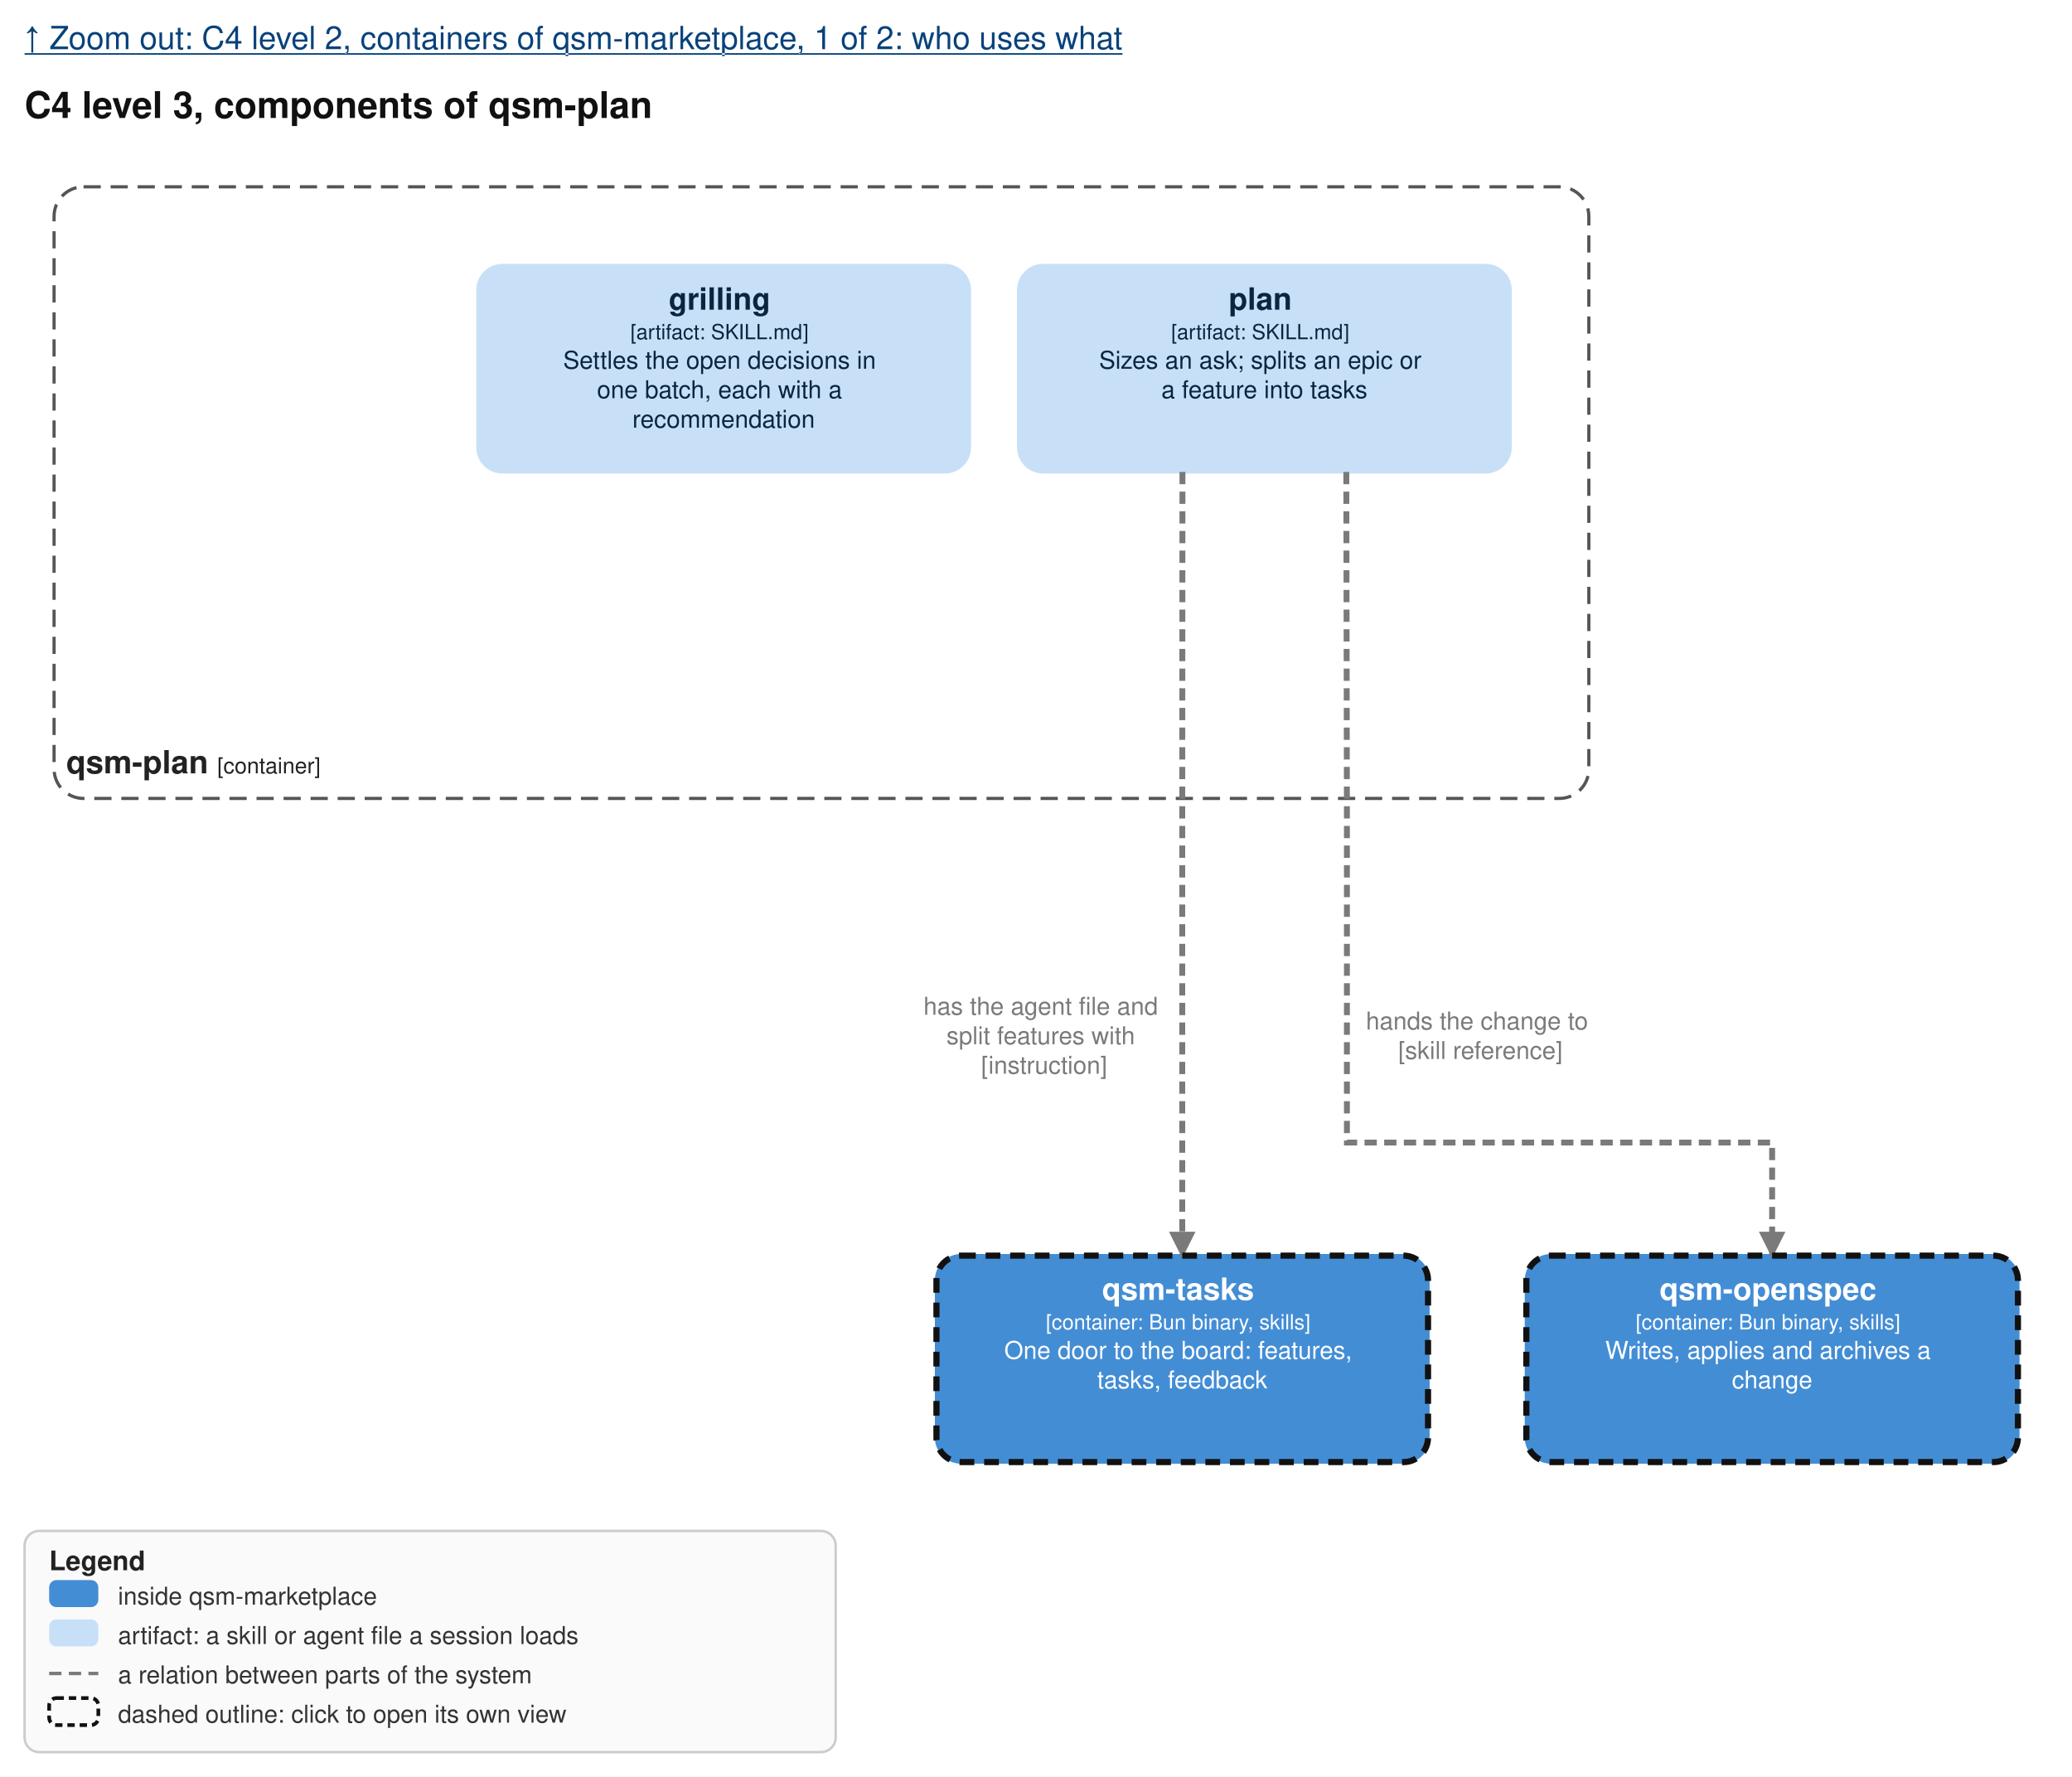
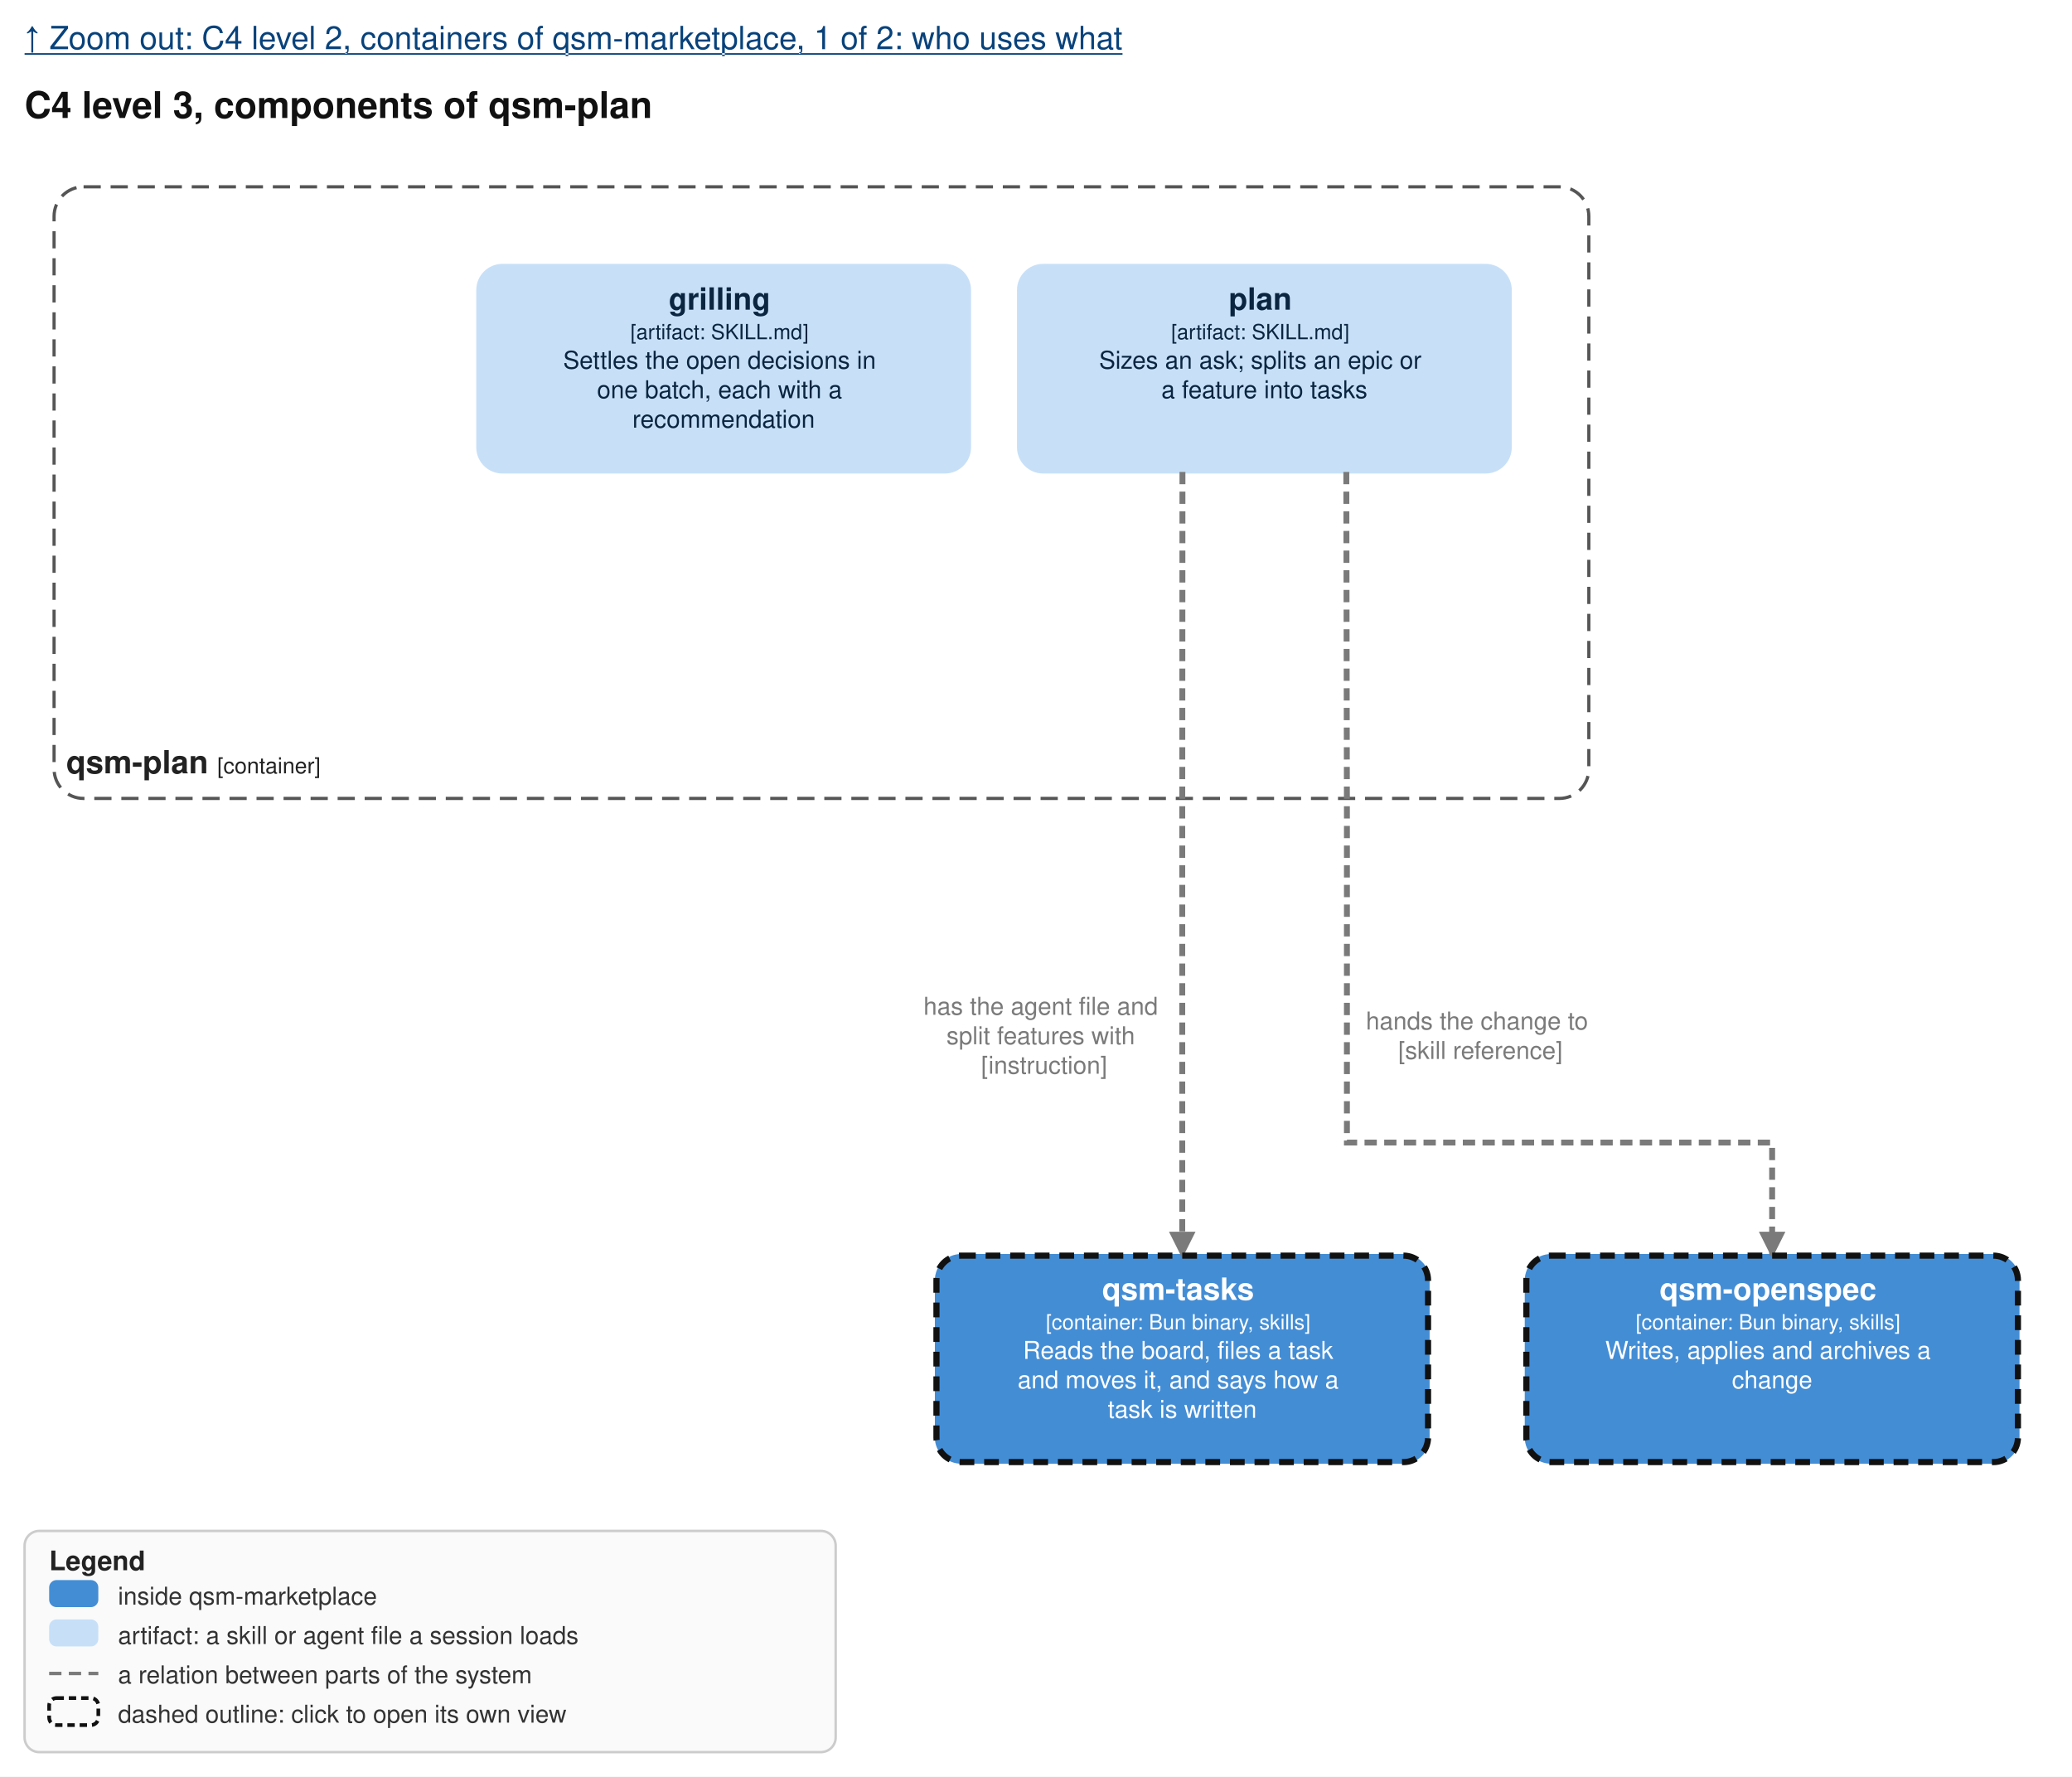
- <svg xmlns="http://www.w3.org/2000/svg" content="&lt;mxfile host=&quot;qsm-c4&quot;&gt;&lt;diagram name=&quot;components-plan&quot; id=&quot;components-plan&quot;&gt;&lt;mxGraphModel grid=&quot;1&quot; gridSize=&quot;10&quot; page=&quot;0&quot;&gt;&lt;root&gt;&lt;mxCell id=&quot;0&quot;/&gt;&lt;mxCell id=&quot;1&quot; parent=&quot;0&quot;/&gt;&lt;object id=&quot;c2&quot; label=&quot;&amp;lt;b&amp;gt;%c4Name%&amp;lt;/b&amp;gt;&amp;lt;div&amp;gt;[%c4Application%]&amp;lt;/div&amp;gt;&quot; placeholders=&quot;1&quot; c4Type=&quot;ContainerScopeBoundary&quot; c4Name=&quot;qsm-plan&quot; c4Application=&quot;Container&quot; c4Id=&quot;mp.plan&quot;&gt;&lt;mxCell style=&quot;rounded=1;fontSize=11;whiteSpace=wrap;html=1;dashed=1;arcSize=4;fillColor=none;strokeColor=#555555;fontColor=#222222;align=left;verticalAlign=bottom;spacing=10;dashPattern=8 4;metaEdit=1;connectable=0;&quot; vertex=&quot;1&quot; parent=&quot;1&quot;&gt;&lt;mxGeometry x=&quot;12&quot; y=&quot;12&quot; width=&quot;624.42&quot; height=&quot;248.84&quot; as=&quot;geometry&quot;/&gt;&lt;/mxCell&gt;&lt;/object&gt;&lt;object id=&quot;c3&quot; label=&quot;&amp;lt;b&amp;gt;%c4Name%&amp;lt;/b&amp;gt;&amp;lt;div&amp;gt;[%c4Type%%c4TechnologySep%%c4Technology%]&amp;lt;/div&amp;gt;&amp;lt;div style=&amp;quot;font-size:11px&amp;quot;&amp;gt;%c4Description%&amp;lt;/div&amp;gt;&quot; placeholders=&quot;1&quot; c4Type=&quot;Component&quot; c4Name=&quot;plan&quot; c4Technology=&quot;SKILL.md&quot; c4TechnologySep=&quot;: &quot; c4Description=&quot;Sizes an ask; splits an epic or a feature into tasks&quot; c4Id=&quot;mp.plan.planskill&quot; c4Tags=&quot;artifact&quot; c4Path=&quot;plugins/qsm-plan/skills/plan&quot;&gt;&lt;mxCell style=&quot;rounded=1;whiteSpace=wrap;html=1;arcSize=10;fillColor=#c7e0f8;strokeColor=#c7e0f8;fontColor=#0b2540;metaEdit=1;resizable=1;&quot; vertex=&quot;1&quot; parent=&quot;1&quot;&gt;&lt;mxGeometry x=&quot;404.42&quot; y=&quot;44&quot; width=&quot;200&quot; height=&quot;84&quot; as=&quot;geometry&quot;/&gt;&lt;/mxCell&gt;&lt;/object&gt;&lt;object id=&quot;c4&quot; label=&quot;&amp;lt;b&amp;gt;%c4Name%&amp;lt;/b&amp;gt;&amp;lt;div&amp;gt;[%c4Type%%c4TechnologySep%%c4Technology%]&amp;lt;/div&amp;gt;&amp;lt;div style=&amp;quot;font-size:11px&amp;quot;&amp;gt;%c4Description%&amp;lt;/div&amp;gt;&quot; placeholders=&quot;1&quot; c4Type=&quot;Component&quot; c4Name=&quot;grilling&quot; c4Technology=&quot;SKILL.md&quot; c4TechnologySep=&quot;: &quot; c4Description=&quot;Settles the open decisions in one batch, each with a recommendation&quot; c4Id=&quot;mp.plan.grilling&quot; c4Tags=&quot;artifact&quot; c4Path=&quot;plugins/qsm-plan/skills/grilling&quot;&gt;&lt;mxCell style=&quot;rounded=1;whiteSpace=wrap;html=1;arcSize=10;fillColor=#c7e0f8;strokeColor=#c7e0f8;fontColor=#0b2540;metaEdit=1;resizable=1;&quot; vertex=&quot;1&quot; parent=&quot;1&quot;&gt;&lt;mxGeometry x=&quot;184.42&quot; y=&quot;44&quot; width=&quot;200&quot; height=&quot;84&quot; as=&quot;geometry&quot;/&gt;&lt;/mxCell&gt;&lt;/object&gt;&lt;object id=&quot;c5&quot; label=&quot;&amp;lt;b&amp;gt;%c4Name%&amp;lt;/b&amp;gt;&amp;lt;div&amp;gt;[%c4Type%%c4TechnologySep%%c4Technology%]&amp;lt;/div&amp;gt;&amp;lt;div style=&amp;quot;font-size:11px&amp;quot;&amp;gt;%c4Description%&amp;lt;/div&amp;gt;&quot; placeholders=&quot;1&quot; c4Type=&quot;Container&quot; c4Name=&quot;qsm-tasks&quot; c4Technology=&quot;Bun binary, skills&quot; c4TechnologySep=&quot;: &quot; c4Description=&quot;One door to the board: features, tasks, feedback&quot; c4Id=&quot;mp.tasks&quot; c4Tags=&quot;&quot; c4Path=&quot;plugins/qsm-tasks&quot; c4Group=&quot;Features&quot;&gt;&lt;mxCell style=&quot;rounded=1;whiteSpace=wrap;html=1;arcSize=10;fillColor=#438dd5;strokeColor=#438dd5;fontColor=#ffffff;metaEdit=1;resizable=1;&quot; vertex=&quot;1&quot; parent=&quot;1&quot;&gt;&lt;mxGeometry x=&quot;371&quot; y=&quot;446.84&quot; width=&quot;200&quot; height=&quot;84&quot; as=&quot;geometry&quot;/&gt;&lt;/mxCell&gt;&lt;/object&gt;&lt;object id=&quot;c6&quot; label=&quot;&amp;lt;b&amp;gt;%c4Name%&amp;lt;/b&amp;gt;&amp;lt;div&amp;gt;[%c4Type%%c4TechnologySep%%c4Technology%]&amp;lt;/div&amp;gt;&amp;lt;div style=&amp;quot;font-size:11px&amp;quot;&amp;gt;%c4Description%&amp;lt;/div&amp;gt;&quot; placeholders=&quot;1&quot; c4Type=&quot;Container&quot; c4Name=&quot;qsm-openspec&quot; c4Technology=&quot;Bun binary, skills&quot; c4TechnologySep=&quot;: &quot; c4Description=&quot;Writes, applies and archives a change&quot; c4Id=&quot;mp.spec&quot; c4Tags=&quot;&quot; c4Path=&quot;plugins/qsm-openspec&quot; c4Group=&quot;Features&quot;&gt;&lt;mxCell style=&quot;rounded=1;whiteSpace=wrap;html=1;arcSize=10;fillColor=#438dd5;strokeColor=#438dd5;fontColor=#ffffff;metaEdit=1;resizable=1;&quot; vertex=&quot;1&quot; parent=&quot;1&quot;&gt;&lt;mxGeometry x=&quot;611&quot; y=&quot;446.84&quot; width=&quot;200&quot; height=&quot;84&quot; as=&quot;geometry&quot;/&gt;&lt;/mxCell&gt;&lt;/object&gt;&lt;object id=&quot;c7&quot; label=&quot;%c4Description%&quot; placeholders=&quot;1&quot; c4Type=&quot;Relationship&quot; c4Description=&quot;has the agent file and split features with [instruction]&quot;&gt;&lt;mxCell style=&quot;edgeStyle=orthogonalEdgeStyle;rounded=1;endArrow=blockThin;endFill=1;html=1;fontSize=10;strokeColor=#7a7a7a;fontColor=#7a7a7a;strokeWidth=2.4;dashed=1;metaEdit=1;&quot; edge=&quot;1&quot; parent=&quot;1&quot; source=&quot;c3&quot; target=&quot;c5&quot;&gt;&lt;mxGeometry relative=&quot;1&quot; as=&quot;geometry&quot;&gt;&lt;Array as=&quot;points&quot;&gt;&lt;mxPoint x=&quot;471&quot; y=&quot;268.84&quot;/&gt;&lt;/Array&gt;&lt;/mxGeometry&gt;&lt;/mxCell&gt;&lt;/object&gt;&lt;object id=&quot;c8&quot; label=&quot;%c4Description%&quot; placeholders=&quot;1&quot; c4Type=&quot;Relationship&quot; c4Description=&quot;hands the change to [skill reference]&quot;&gt;&lt;mxCell style=&quot;edgeStyle=orthogonalEdgeStyle;rounded=1;endArrow=blockThin;endFill=1;html=1;fontSize=10;strokeColor=#7a7a7a;fontColor=#7a7a7a;strokeWidth=2.4;dashed=1;metaEdit=1;&quot; edge=&quot;1&quot; parent=&quot;1&quot; source=&quot;c3&quot; target=&quot;c6&quot;&gt;&lt;mxGeometry relative=&quot;1&quot; as=&quot;geometry&quot;&gt;&lt;Array as=&quot;points&quot;&gt;&lt;mxPoint x=&quot;538&quot; y=&quot;268.84&quot;/&gt;&lt;mxPoint x=&quot;538&quot; y=&quot;400.84&quot;/&gt;&lt;mxPoint x=&quot;711&quot; y=&quot;400.84&quot;/&gt;&lt;/Array&gt;&lt;/mxGeometry&gt;&lt;/mxCell&gt;&lt;/object&gt;&lt;/root&gt;&lt;/mxGraphModel&gt;&lt;/diagram&gt;&lt;/mxfile&gt;" width="843" height="722.84" viewBox="-10 -64 843 722.84" font-family="Helvetica, Arial, sans-serif">
+ <svg xmlns="http://www.w3.org/2000/svg" content="&lt;mxfile host=&quot;qsm-c4&quot;&gt;&lt;diagram name=&quot;components-plan&quot; id=&quot;components-plan&quot;&gt;&lt;mxGraphModel grid=&quot;1&quot; gridSize=&quot;10&quot; page=&quot;0&quot;&gt;&lt;root&gt;&lt;mxCell id=&quot;0&quot;/&gt;&lt;mxCell id=&quot;1&quot; parent=&quot;0&quot;/&gt;&lt;object id=&quot;c2&quot; label=&quot;&amp;lt;b&amp;gt;%c4Name%&amp;lt;/b&amp;gt;&amp;lt;div&amp;gt;[%c4Application%]&amp;lt;/div&amp;gt;&quot; placeholders=&quot;1&quot; c4Type=&quot;ContainerScopeBoundary&quot; c4Name=&quot;qsm-plan&quot; c4Application=&quot;Container&quot; c4Id=&quot;mp.plan&quot;&gt;&lt;mxCell style=&quot;rounded=1;fontSize=11;whiteSpace=wrap;html=1;dashed=1;arcSize=4;fillColor=none;strokeColor=#555555;fontColor=#222222;align=left;verticalAlign=bottom;spacing=10;dashPattern=8 4;metaEdit=1;connectable=0;&quot; vertex=&quot;1&quot; parent=&quot;1&quot;&gt;&lt;mxGeometry x=&quot;12&quot; y=&quot;12&quot; width=&quot;624.42&quot; height=&quot;248.84&quot; as=&quot;geometry&quot;/&gt;&lt;/mxCell&gt;&lt;/object&gt;&lt;object id=&quot;c3&quot; label=&quot;&amp;lt;b&amp;gt;%c4Name%&amp;lt;/b&amp;gt;&amp;lt;div&amp;gt;[%c4Type%%c4TechnologySep%%c4Technology%]&amp;lt;/div&amp;gt;&amp;lt;div style=&amp;quot;font-size:11px&amp;quot;&amp;gt;%c4Description%&amp;lt;/div&amp;gt;&quot; placeholders=&quot;1&quot; c4Type=&quot;Component&quot; c4Name=&quot;plan&quot; c4Technology=&quot;SKILL.md&quot; c4TechnologySep=&quot;: &quot; c4Description=&quot;Sizes an ask; splits an epic or a feature into tasks&quot; c4Id=&quot;mp.plan.planskill&quot; c4Tags=&quot;artifact&quot; c4Path=&quot;plugins/qsm-plan/skills/plan&quot;&gt;&lt;mxCell style=&quot;rounded=1;whiteSpace=wrap;html=1;arcSize=10;fillColor=#c7e0f8;strokeColor=#c7e0f8;fontColor=#0b2540;metaEdit=1;resizable=1;&quot; vertex=&quot;1&quot; parent=&quot;1&quot;&gt;&lt;mxGeometry x=&quot;404.42&quot; y=&quot;44&quot; width=&quot;200&quot; height=&quot;84&quot; as=&quot;geometry&quot;/&gt;&lt;/mxCell&gt;&lt;/object&gt;&lt;object id=&quot;c4&quot; label=&quot;&amp;lt;b&amp;gt;%c4Name%&amp;lt;/b&amp;gt;&amp;lt;div&amp;gt;[%c4Type%%c4TechnologySep%%c4Technology%]&amp;lt;/div&amp;gt;&amp;lt;div style=&amp;quot;font-size:11px&amp;quot;&amp;gt;%c4Description%&amp;lt;/div&amp;gt;&quot; placeholders=&quot;1&quot; c4Type=&quot;Component&quot; c4Name=&quot;grilling&quot; c4Technology=&quot;SKILL.md&quot; c4TechnologySep=&quot;: &quot; c4Description=&quot;Settles the open decisions in one batch, each with a recommendation&quot; c4Id=&quot;mp.plan.grilling&quot; c4Tags=&quot;artifact&quot; c4Path=&quot;plugins/qsm-plan/skills/grilling&quot;&gt;&lt;mxCell style=&quot;rounded=1;whiteSpace=wrap;html=1;arcSize=10;fillColor=#c7e0f8;strokeColor=#c7e0f8;fontColor=#0b2540;metaEdit=1;resizable=1;&quot; vertex=&quot;1&quot; parent=&quot;1&quot;&gt;&lt;mxGeometry x=&quot;184.42&quot; y=&quot;44&quot; width=&quot;200&quot; height=&quot;84&quot; as=&quot;geometry&quot;/&gt;&lt;/mxCell&gt;&lt;/object&gt;&lt;object id=&quot;c5&quot; label=&quot;&amp;lt;b&amp;gt;%c4Name%&amp;lt;/b&amp;gt;&amp;lt;div&amp;gt;[%c4Type%%c4TechnologySep%%c4Technology%]&amp;lt;/div&amp;gt;&amp;lt;div style=&amp;quot;font-size:11px&amp;quot;&amp;gt;%c4Description%&amp;lt;/div&amp;gt;&quot; placeholders=&quot;1&quot; c4Type=&quot;Container&quot; c4Name=&quot;qsm-tasks&quot; c4Technology=&quot;Bun binary, skills&quot; c4TechnologySep=&quot;: &quot; c4Description=&quot;Reads the board, files a task and moves it, and says how a task is written&quot; c4Id=&quot;mp.tasks&quot; c4Tags=&quot;&quot; c4Path=&quot;plugins/qsm-tasks&quot; c4Group=&quot;Features&quot;&gt;&lt;mxCell style=&quot;rounded=1;whiteSpace=wrap;html=1;arcSize=10;fillColor=#438dd5;strokeColor=#438dd5;fontColor=#ffffff;metaEdit=1;resizable=1;&quot; vertex=&quot;1&quot; parent=&quot;1&quot;&gt;&lt;mxGeometry x=&quot;371&quot; y=&quot;446.84&quot; width=&quot;200&quot; height=&quot;84&quot; as=&quot;geometry&quot;/&gt;&lt;/mxCell&gt;&lt;/object&gt;&lt;object id=&quot;c6&quot; label=&quot;&amp;lt;b&amp;gt;%c4Name%&amp;lt;/b&amp;gt;&amp;lt;div&amp;gt;[%c4Type%%c4TechnologySep%%c4Technology%]&amp;lt;/div&amp;gt;&amp;lt;div style=&amp;quot;font-size:11px&amp;quot;&amp;gt;%c4Description%&amp;lt;/div&amp;gt;&quot; placeholders=&quot;1&quot; c4Type=&quot;Container&quot; c4Name=&quot;qsm-openspec&quot; c4Technology=&quot;Bun binary, skills&quot; c4TechnologySep=&quot;: &quot; c4Description=&quot;Writes, applies and archives a change&quot; c4Id=&quot;mp.spec&quot; c4Tags=&quot;&quot; c4Path=&quot;plugins/qsm-openspec&quot; c4Group=&quot;Features&quot;&gt;&lt;mxCell style=&quot;rounded=1;whiteSpace=wrap;html=1;arcSize=10;fillColor=#438dd5;strokeColor=#438dd5;fontColor=#ffffff;metaEdit=1;resizable=1;&quot; vertex=&quot;1&quot; parent=&quot;1&quot;&gt;&lt;mxGeometry x=&quot;611&quot; y=&quot;446.84&quot; width=&quot;200&quot; height=&quot;84&quot; as=&quot;geometry&quot;/&gt;&lt;/mxCell&gt;&lt;/object&gt;&lt;object id=&quot;c7&quot; label=&quot;%c4Description%&quot; placeholders=&quot;1&quot; c4Type=&quot;Relationship&quot; c4Description=&quot;has the agent file and split features with [instruction]&quot;&gt;&lt;mxCell style=&quot;edgeStyle=orthogonalEdgeStyle;rounded=1;endArrow=blockThin;endFill=1;html=1;fontSize=10;strokeColor=#7a7a7a;fontColor=#7a7a7a;strokeWidth=2.4;dashed=1;metaEdit=1;&quot; edge=&quot;1&quot; parent=&quot;1&quot; source=&quot;c3&quot; target=&quot;c5&quot;&gt;&lt;mxGeometry relative=&quot;1&quot; as=&quot;geometry&quot;&gt;&lt;Array as=&quot;points&quot;&gt;&lt;mxPoint x=&quot;471&quot; y=&quot;268.84&quot;/&gt;&lt;/Array&gt;&lt;/mxGeometry&gt;&lt;/mxCell&gt;&lt;/object&gt;&lt;object id=&quot;c8&quot; label=&quot;%c4Description%&quot; placeholders=&quot;1&quot; c4Type=&quot;Relationship&quot; c4Description=&quot;hands the change to [skill reference]&quot;&gt;&lt;mxCell style=&quot;edgeStyle=orthogonalEdgeStyle;rounded=1;endArrow=blockThin;endFill=1;html=1;fontSize=10;strokeColor=#7a7a7a;fontColor=#7a7a7a;strokeWidth=2.4;dashed=1;metaEdit=1;&quot; edge=&quot;1&quot; parent=&quot;1&quot; source=&quot;c3&quot; target=&quot;c6&quot;&gt;&lt;mxGeometry relative=&quot;1&quot; as=&quot;geometry&quot;&gt;&lt;Array as=&quot;points&quot;&gt;&lt;mxPoint x=&quot;538&quot; y=&quot;268.84&quot;/&gt;&lt;mxPoint x=&quot;538&quot; y=&quot;400.84&quot;/&gt;&lt;mxPoint x=&quot;711&quot; y=&quot;400.84&quot;/&gt;&lt;/Array&gt;&lt;/mxGeometry&gt;&lt;/mxCell&gt;&lt;/object&gt;&lt;/root&gt;&lt;/mxGraphModel&gt;&lt;/diagram&gt;&lt;/mxfile&gt;" width="843" height="722.84" viewBox="-10 -64 843 722.84" font-family="Helvetica, Arial, sans-serif">
  <defs>
    <marker id="a08427b" viewBox="0 0 10 10" refX="9" refY="5" markerWidth="4.5" markerHeight="4.5" orient="auto">
      <path d="M0,0L10,5L0,10z" fill="#08427b" />
    </marker>
    <marker id="a6b4fbb" viewBox="0 0 10 10" refX="9" refY="5" markerWidth="4.5" markerHeight="4.5" orient="auto">
      <path d="M0,0L10,5L0,10z" fill="#6b4fbb" />
    </marker>
    <marker id="ac2410c" viewBox="0 0 10 10" refX="9" refY="5" markerWidth="4.5" markerHeight="4.5" orient="auto">
      <path d="M0,0L10,5L0,10z" fill="#c2410c" />
    </marker>
    <marker id="a15803d" viewBox="0 0 10 10" refX="9" refY="5" markerWidth="4.5" markerHeight="4.5" orient="auto">
      <path d="M0,0L10,5L0,10z" fill="#15803d" />
    </marker>
    <marker id="a0f766e" viewBox="0 0 10 10" refX="9" refY="5" markerWidth="4.5" markerHeight="4.5" orient="auto">
      <path d="M0,0L10,5L0,10z" fill="#0f766e" />
    </marker>
    <marker id="ab91c1c" viewBox="0 0 10 10" refX="9" refY="5" markerWidth="4.5" markerHeight="4.5" orient="auto">
      <path d="M0,0L10,5L0,10z" fill="#b91c1c" />
    </marker>
    <marker id="a7a7a7a" viewBox="0 0 10 10" refX="9" refY="5" markerWidth="4.5" markerHeight="4.5" orient="auto">
      <path d="M0,0L10,5L0,10z" fill="#7a7a7a" />
    </marker>
  </defs>
  <rect x="-10" y="-64" width="843" height="722.84" fill="#ffffff" />
  <text x="0" y="-16" font-size="15" font-weight="bold" fill="#111111">C4 level 3, components of qsm-plan</text>
  <rect x="12" y="12" width="624.42" height="248.84" rx="12" fill="none" stroke="#555555" stroke-width="1.3" stroke-dasharray="7 4" />
  <rect x="404.42" y="44" width="200" height="84" rx="10" fill="#c7e0f8" stroke="#c7e0f8" stroke-width="1.3" />
  <text x="504.42" y="62" text-anchor="middle" fill="#0b2540">
    <tspan font-size="12.5" font-weight="bold">plan</tspan>
    <tspan x="504.42" dy="12" font-size="8.5">[artifact: SKILL.md]</tspan>
    <tspan x="504.42" dy="12" font-size="10">Sizes an ask; splits an epic or</tspan>
    <tspan x="504.42" dy="12" font-size="10">a feature into tasks</tspan>
  </text>
  <rect x="184.42" y="44" width="200" height="84" rx="10" fill="#c7e0f8" stroke="#c7e0f8" stroke-width="1.3" />
  <text x="284.42" y="62" text-anchor="middle" fill="#0b2540">
    <tspan font-size="12.5" font-weight="bold">grilling</tspan>
    <tspan x="284.42" dy="12" font-size="8.5">[artifact: SKILL.md]</tspan>
    <tspan x="284.42" dy="12" font-size="10">Settles the open decisions in</tspan>
    <tspan x="284.42" dy="12" font-size="10">one batch, each with a</tspan>
    <tspan x="284.42" dy="12" font-size="10">recommendation</tspan>
  </text>
  <rect x="371" y="446.84" width="200" height="84" rx="10" fill="#438dd5" stroke="#438dd5" stroke-width="1.3" />
  <text x="471" y="464.84" text-anchor="middle" fill="#ffffff">
    <tspan font-size="12.5" font-weight="bold">qsm-tasks</tspan>
    <tspan x="471" dy="12" font-size="8.5">[container: Bun binary, skills]</tspan>
-     <tspan x="471" dy="12" font-size="10">One door to the board: features,</tspan>
-     <tspan x="471" dy="12" font-size="10">tasks, feedback</tspan>
+     <tspan x="471" dy="12" font-size="10">Reads the board, files a task</tspan>
+     <tspan x="471" dy="12" font-size="10">and moves it, and says how a</tspan>
+     <tspan x="471" dy="12" font-size="10">task is written</tspan>
  </text>
  <rect x="611" y="446.84" width="200" height="84" rx="10" fill="#438dd5" stroke="#438dd5" stroke-width="1.3" />
  <text x="711" y="464.84" text-anchor="middle" fill="#ffffff">
    <tspan font-size="12.5" font-weight="bold">qsm-openspec</tspan>
    <tspan x="711" dy="12" font-size="8.5">[container: Bun binary, skills]</tspan>
    <tspan x="711" dy="12" font-size="10">Writes, applies and archives a</tspan>
    <tspan x="711" dy="12" font-size="10">change</tspan>
  </text>
  <polyline points="471.087,128 471,268.84 471,446.84" fill="none" stroke="#7a7a7a" stroke-width="2.4" stroke-dasharray="5 3" marker-end="url(#a7a7a7a)" />
  <polyline points="537.753,128 538,268.84 538,400.84 711,400.84 711,446.84" fill="none" stroke="#7a7a7a" stroke-width="2.4" stroke-dasharray="5 3" marker-end="url(#a7a7a7a)" />
  <rect x="17" y="237.64" width="103.42" height="18.2" fill="#ffffff" />
  <text x="68.71" y="250.64" font-size="13" font-weight="bold" fill="#222222" text-anchor="middle">qsm-plan <tspan font-size="9" font-weight="normal">[container]</tspan>
  </text>
  <rect x="367" y="338.84" width="95.62" height="38" rx="2" fill="#ffffff" />
  <text x="414.81" y="348.84" font-size="10" fill="#7a7a7a" text-anchor="middle">
    <tspan x="414.81" dy="0">has the agent file and</tspan>
    <tspan x="414.81" dy="12">split features with</tspan>
    <tspan x="414.81" dy="12">[instruction]</tspan>
  </text>
  <rect x="547" y="344.84" width="90.62" height="26" rx="2" fill="#ffffff" />
  <text x="592.31" y="354.84" font-size="10" fill="#7a7a7a" text-anchor="middle">
    <tspan x="592.31" dy="0">hands the change to</tspan>
    <tspan x="592.31" dy="12">[skill reference]</tspan>
  </text>
  <rect x="0" y="558.84" width="330" height="90" rx="6" fill="#fafafa" stroke="#cccccc" />
  <text x="10" y="574.84" font-size="11" font-weight="bold" fill="#222222">Legend</text>
  <rect x="10" y="578.84" width="20" height="11" rx="3" fill="#438dd5" />
  <text x="38" y="588.84" font-size="10" fill="#333333">inside qsm-marketplace</text>
  <rect x="10" y="594.84" width="20" height="11" rx="3" fill="#c7e0f8" />
  <text x="38" y="604.84" font-size="10" fill="#333333">artifact: a skill or agent file a session loads</text>
  <line x1="10" y1="616.84" x2="30" y2="616.84" stroke="#7a7a7a" stroke-width="1.4" stroke-dasharray="5 3" />
  <text x="38" y="620.84" font-size="10" fill="#333333">a relation between parts of the system</text>
  <rect x="10" y="626.84" width="20" height="11" rx="3" fill="none" stroke="#111111" stroke-width="1.5" stroke-dasharray="3 2" />
  <text x="38" y="636.84" font-size="10" fill="#333333">dashed outline: click to open its own view</text>
  <g class="zoom-links">
    <a href="marketplace.components-tasks.drawio.svg">
      <rect x="371" y="446.84" width="200" height="84" rx="10" fill="#ffffff" fill-opacity="0" stroke="#111111" stroke-width="2.5" stroke-dasharray="6 4" style="cursor: pointer" />
    </a>
    <a href="marketplace.components-spec.drawio.svg">
      <rect x="611" y="446.84" width="200" height="84" rx="10" fill="#ffffff" fill-opacity="0" stroke="#111111" stroke-width="2.5" stroke-dasharray="6 4" style="cursor: pointer" />
    </a>
    <a href="marketplace.containers-uses.drawio.svg">
      <text x="0" y="-44" font-size="13" fill="#08427b" text-decoration="underline">↑ Zoom out: C4 level 2, containers of qsm-marketplace, 1 of 2: who uses what</text>
    </a>
  </g>
</svg>
